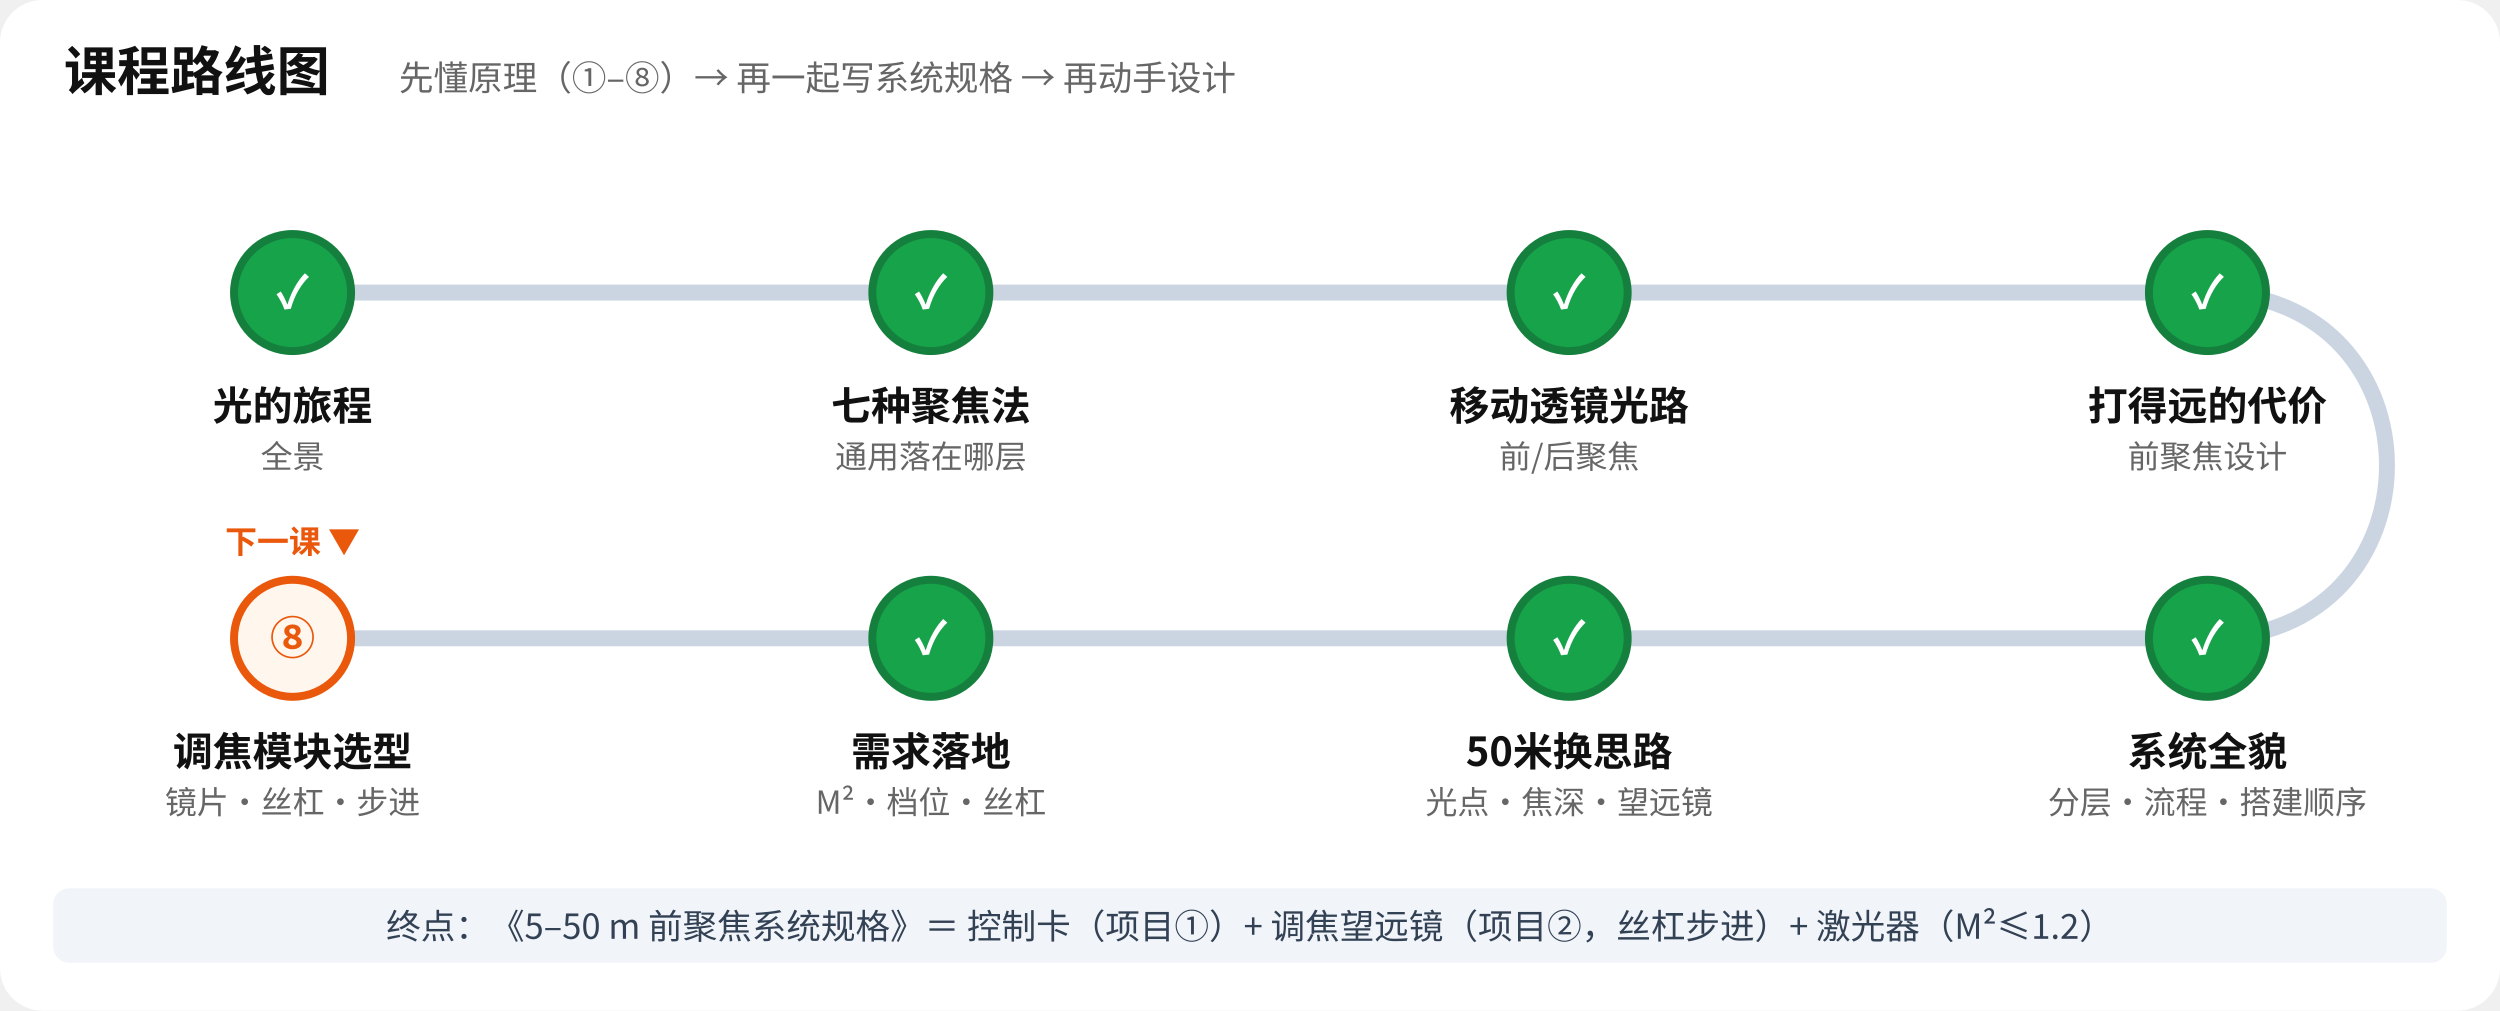
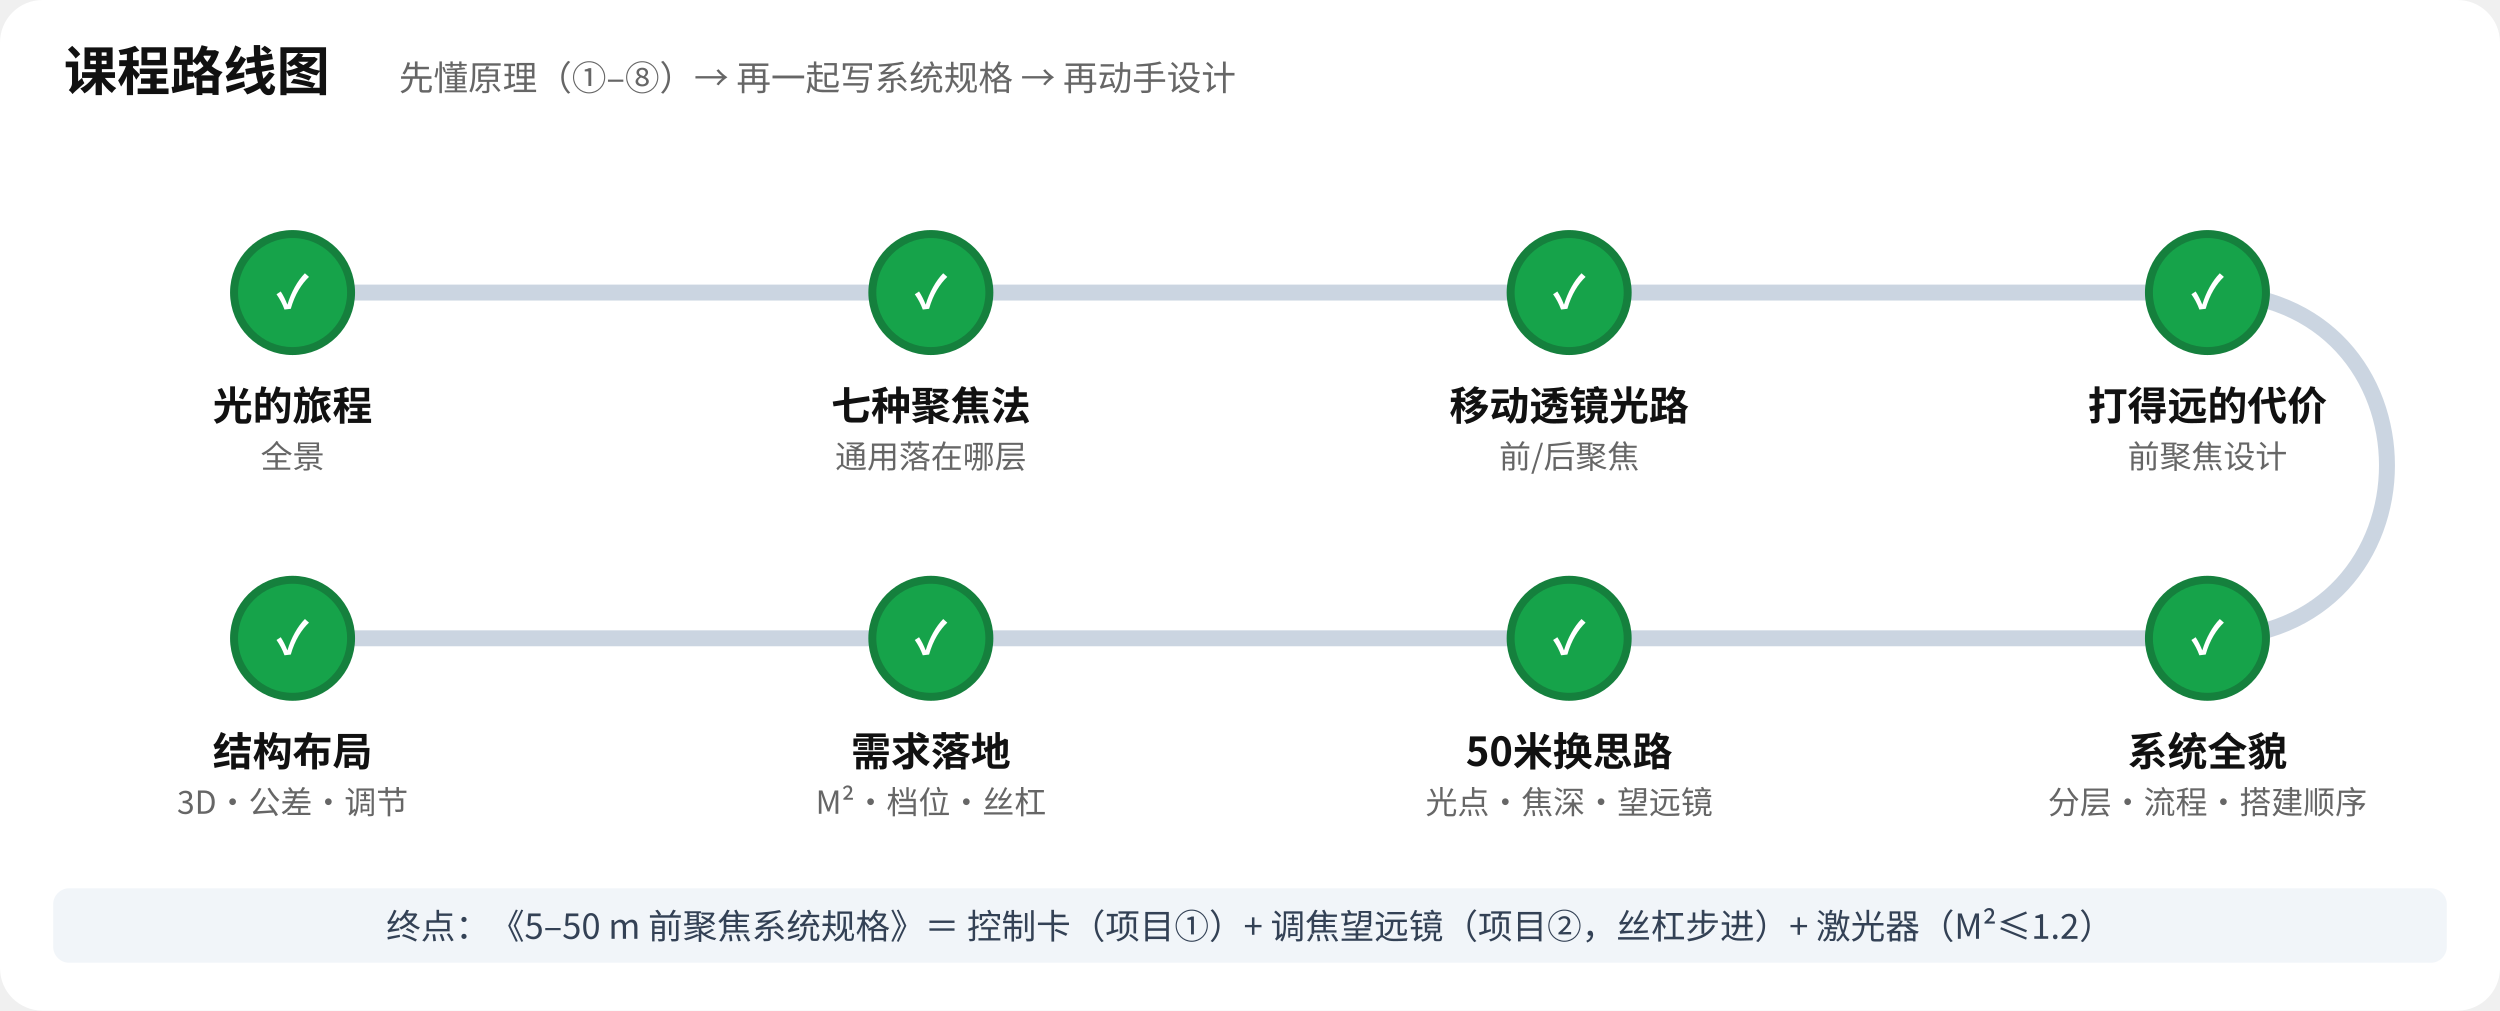
<svg xmlns="http://www.w3.org/2000/svg" viewBox="0 0 940 380" font-family="PingFang SC, Microsoft YaHei, Noto Sans CJK SC, WenQuanYi Zen Hei, sans-serif">
  <rect width="940" height="380" rx="16" fill="#ffffff" />
  <text x="24" y="34" font-size="20" font-weight="700" fill="#111">课程路线图</text>
  <text x="150" y="34" font-size="13" fill="#666">先懂原理（①–⑧）→ 再一起写系统规格 → 再动手设计</text>
  <path d="M110,110 L350,110 L590,110 L830,110 C920,110 920,240 830,240 L830,240 L590,240 L350,240 L110,240" fill="none" stroke="#cbd5e1" stroke-width="6" stroke-linecap="round" />
  <circle cx="110" cy="110" r="22" fill="#16a34a" stroke="#15803d" stroke-width="3" />
  <text x="110" y="116" font-size="17" text-anchor="middle" fill="#fff" font-weight="700">✓</text>
  <text x="110" y="158" font-size="15" text-anchor="middle" fill="#111" font-weight="700">光的旅程</text>
  <text x="110" y="176" font-size="12" text-anchor="middle" fill="#666">全景</text>
  <circle cx="350" cy="110" r="22" fill="#16a34a" stroke="#15803d" stroke-width="3" />
  <text x="350" y="116" font-size="17" text-anchor="middle" fill="#fff" font-weight="700">✓</text>
  <text x="350" y="158" font-size="15" text-anchor="middle" fill="#111" font-weight="700">七种聚焦法</text>
  <text x="350" y="176" font-size="12" text-anchor="middle" fill="#666">通用落在哪层</text>
  <circle cx="590" cy="110" r="22" fill="#16a34a" stroke="#15803d" stroke-width="3" />
  <text x="590" y="116" font-size="17" text-anchor="middle" fill="#fff" font-weight="700">✓</text>
  <text x="590" y="158" font-size="15" text-anchor="middle" fill="#111" font-weight="700">移动透镜光路</text>
  <text x="590" y="176" font-size="12" text-anchor="middle" fill="#666">前/后聚焦</text>
  <circle cx="830" cy="110" r="22" fill="#16a34a" stroke="#15803d" stroke-width="3" />
  <text x="830" y="116" font-size="17" text-anchor="middle" fill="#fff" font-weight="700">✓</text>
  <text x="830" y="158" font-size="15" text-anchor="middle" fill="#111" font-weight="700">打得远的代价</text>
  <text x="830" y="176" font-size="12" text-anchor="middle" fill="#666">前聚焦设计</text>
  <circle cx="830" cy="240" r="22" fill="#16a34a" stroke="#15803d" stroke-width="3" />
  <text x="830" y="246" font-size="17" text-anchor="middle" fill="#fff" font-weight="700">✓</text>
  <text x="830" y="288" font-size="15" text-anchor="middle" fill="#111" font-weight="700">系统全貌</text>
  <text x="830" y="306" font-size="12" text-anchor="middle" fill="#666">分层·流程·搭建顺序</text>
  <circle cx="590" cy="240" r="22" fill="#16a34a" stroke="#15803d" stroke-width="3" />
  <text x="590" y="246" font-size="17" text-anchor="middle" fill="#fff" font-weight="700">✓</text>
  <text x="590" y="288" font-size="15" text-anchor="middle" fill="#111" font-weight="700">50米换思路</text>
  <text x="590" y="306" font-size="12" text-anchor="middle" fill="#666">光点·焦深·望远镜</text>
  <circle cx="350" cy="240" r="22" fill="#16a34a" stroke="#15803d" stroke-width="3" />
  <text x="350" y="246" font-size="17" text-anchor="middle" fill="#fff" font-weight="700">✓</text>
  <text x="350" y="288" font-size="15" text-anchor="middle" fill="#111" font-weight="700">需求落地</text>
  <text x="350" y="306" font-size="12" text-anchor="middle" fill="#666">M²·档位·丝杠</text>
-   <circle cx="110" cy="240" r="22" fill="#fff7ed" stroke="#ea580c" stroke-width="3" />
-   <text x="110" y="246" font-size="17" text-anchor="middle" fill="#ea580c" font-weight="700">⑧</text>
-   <text x="110" y="288" font-size="15" text-anchor="middle" fill="#111" font-weight="700">调焦模块选型</text>
-   <text x="110" y="306" font-size="12" text-anchor="middle" fill="#666">镜片·丝杠·步进</text>
-   <text x="110" y="208" font-size="12" text-anchor="middle" fill="#ea580c" font-weight="700">下一课 ▼</text>
+   <circle cx="110" cy="240" r="22" fill="#16a34a" stroke="#15803d" stroke-width="3" />
+   <text x="110" y="246" font-size="17" text-anchor="middle" fill="#fff" font-weight="700">✓</text>
+   <text x="110" y="288" font-size="15" text-anchor="middle" fill="#111" font-weight="700">结构布局</text>
+   <text x="110" y="306" font-size="12" text-anchor="middle" fill="#666">3D·公差·调节</text>
  <rect x="20" y="334" width="900" height="28" rx="6" fill="#f1f5f9" />
  <text x="470" y="353" font-size="13" text-anchor="middle" fill="#334155">终点：《5–50 m 前聚焦系统规格》＝ 控制卡（项目①）+ 调焦望远镜（项目②，丝杠步进）+ 激光器（M²≤1.2）</text>
</svg>
